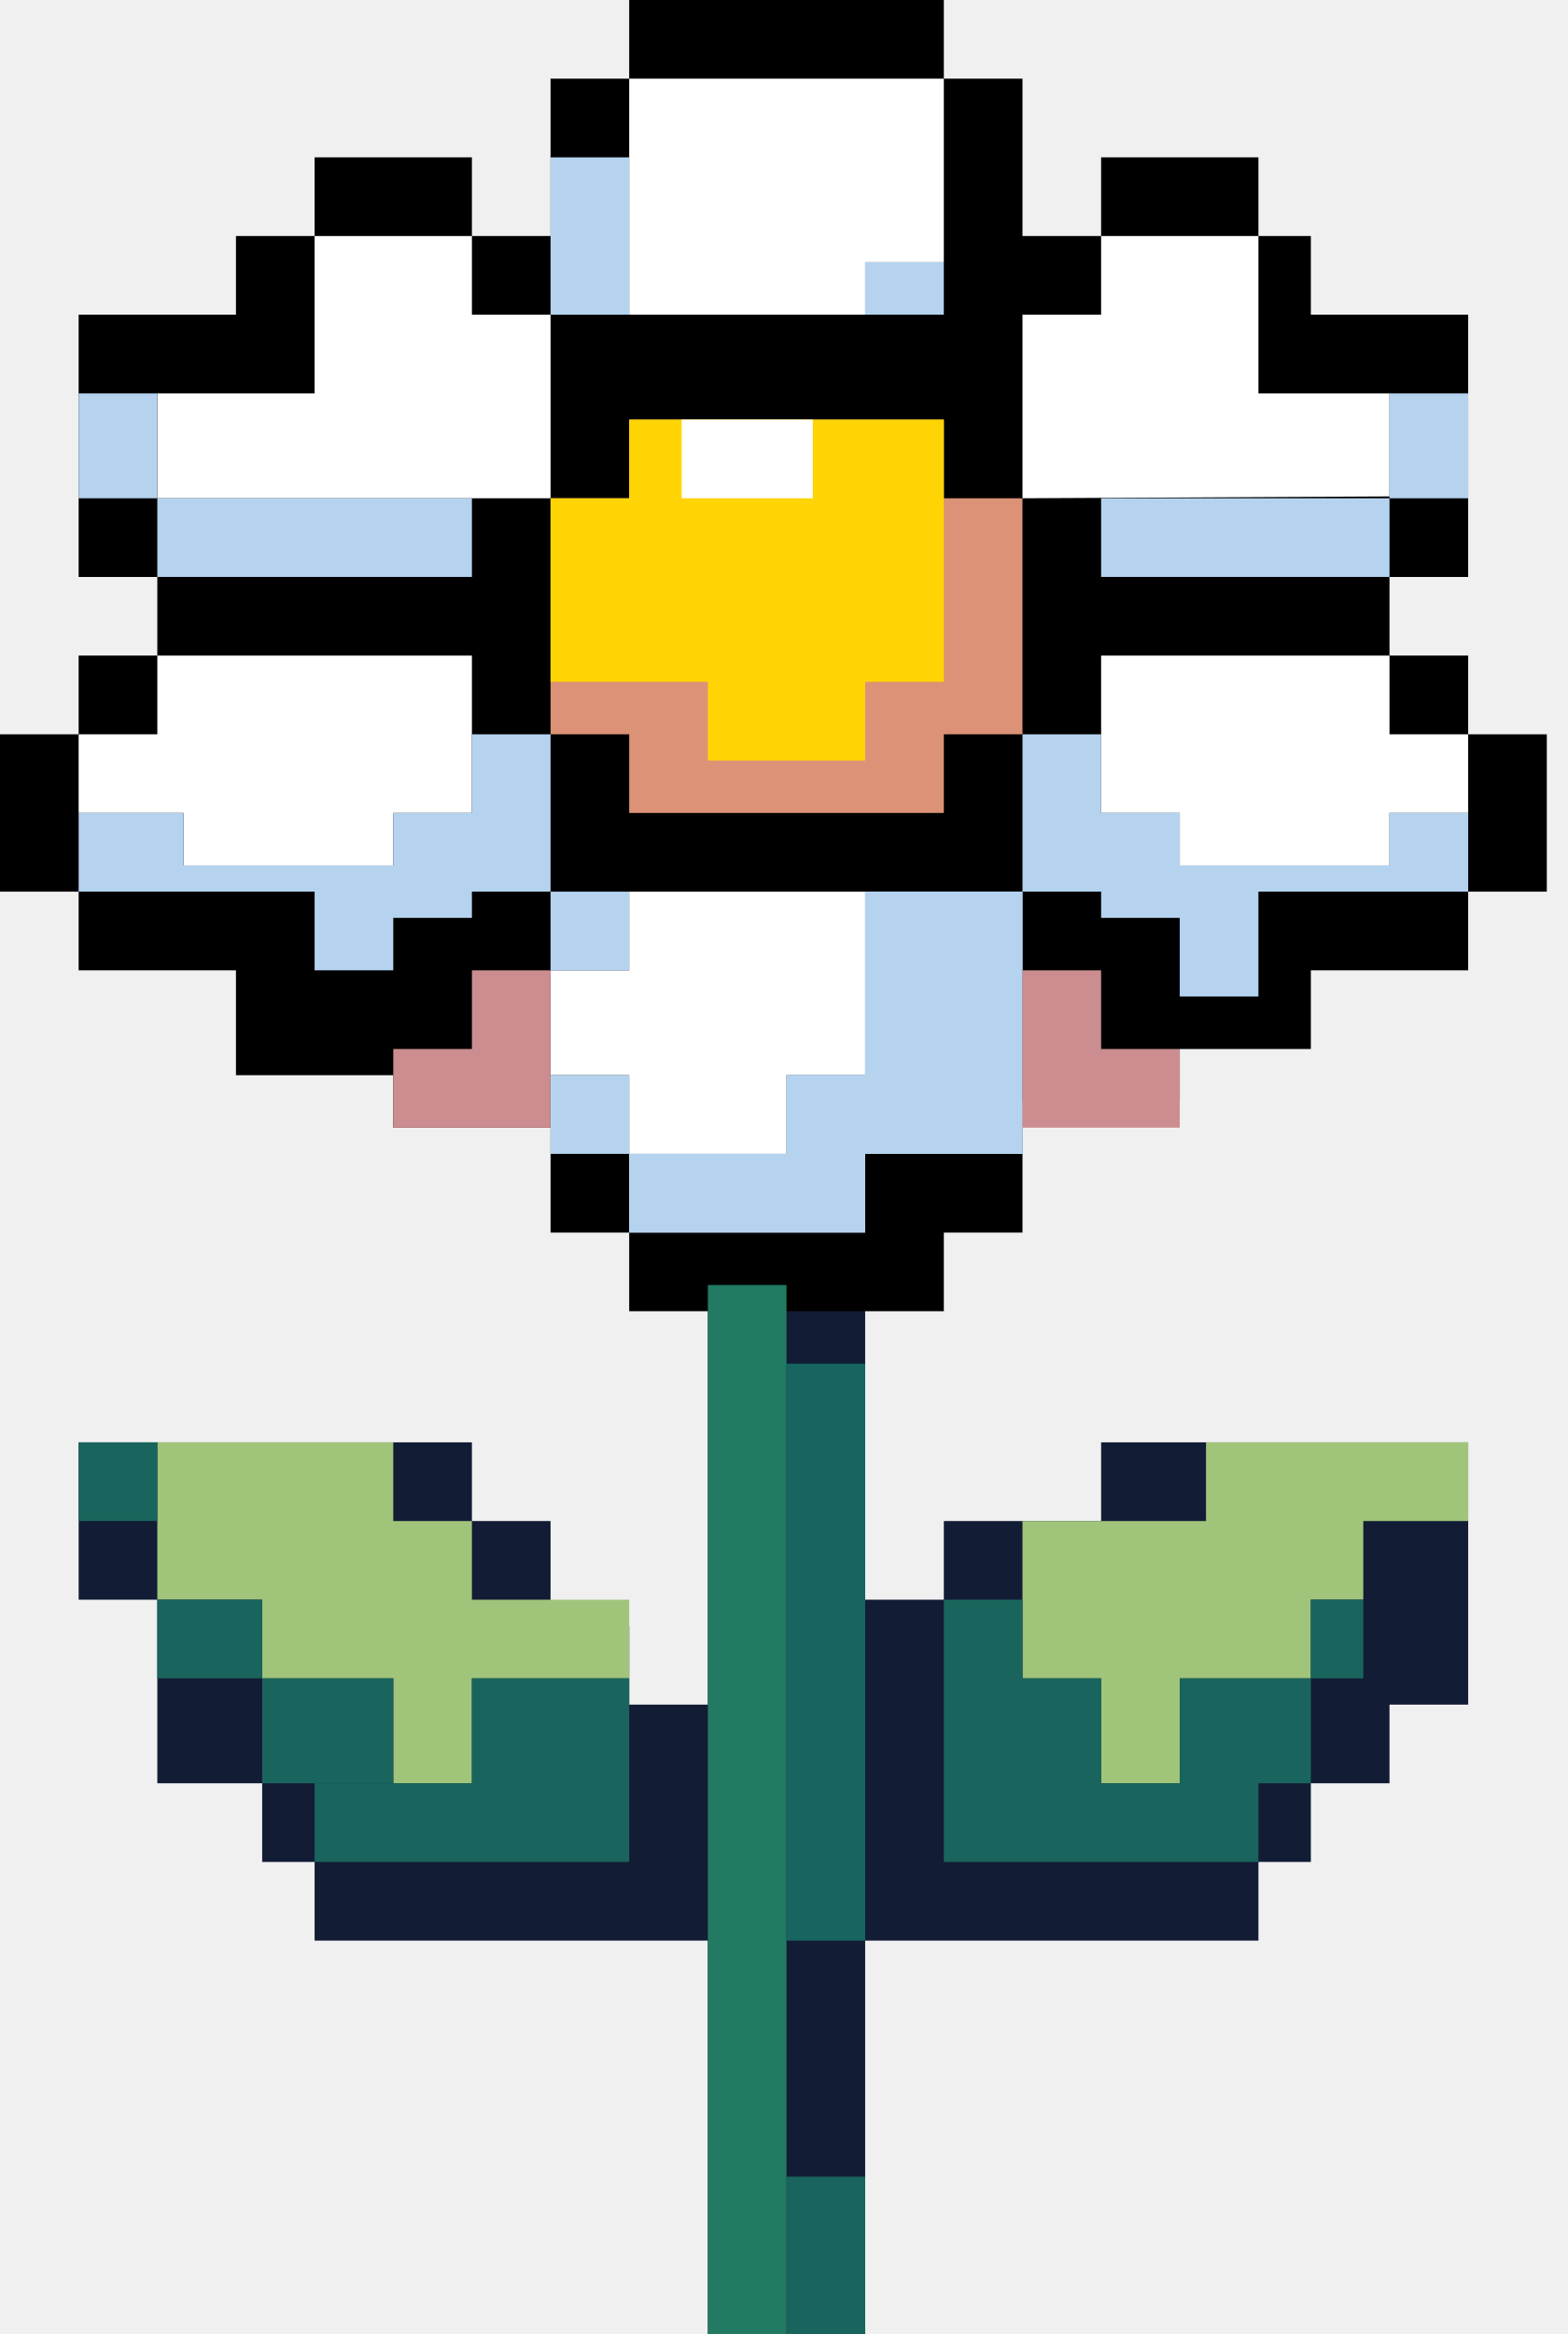
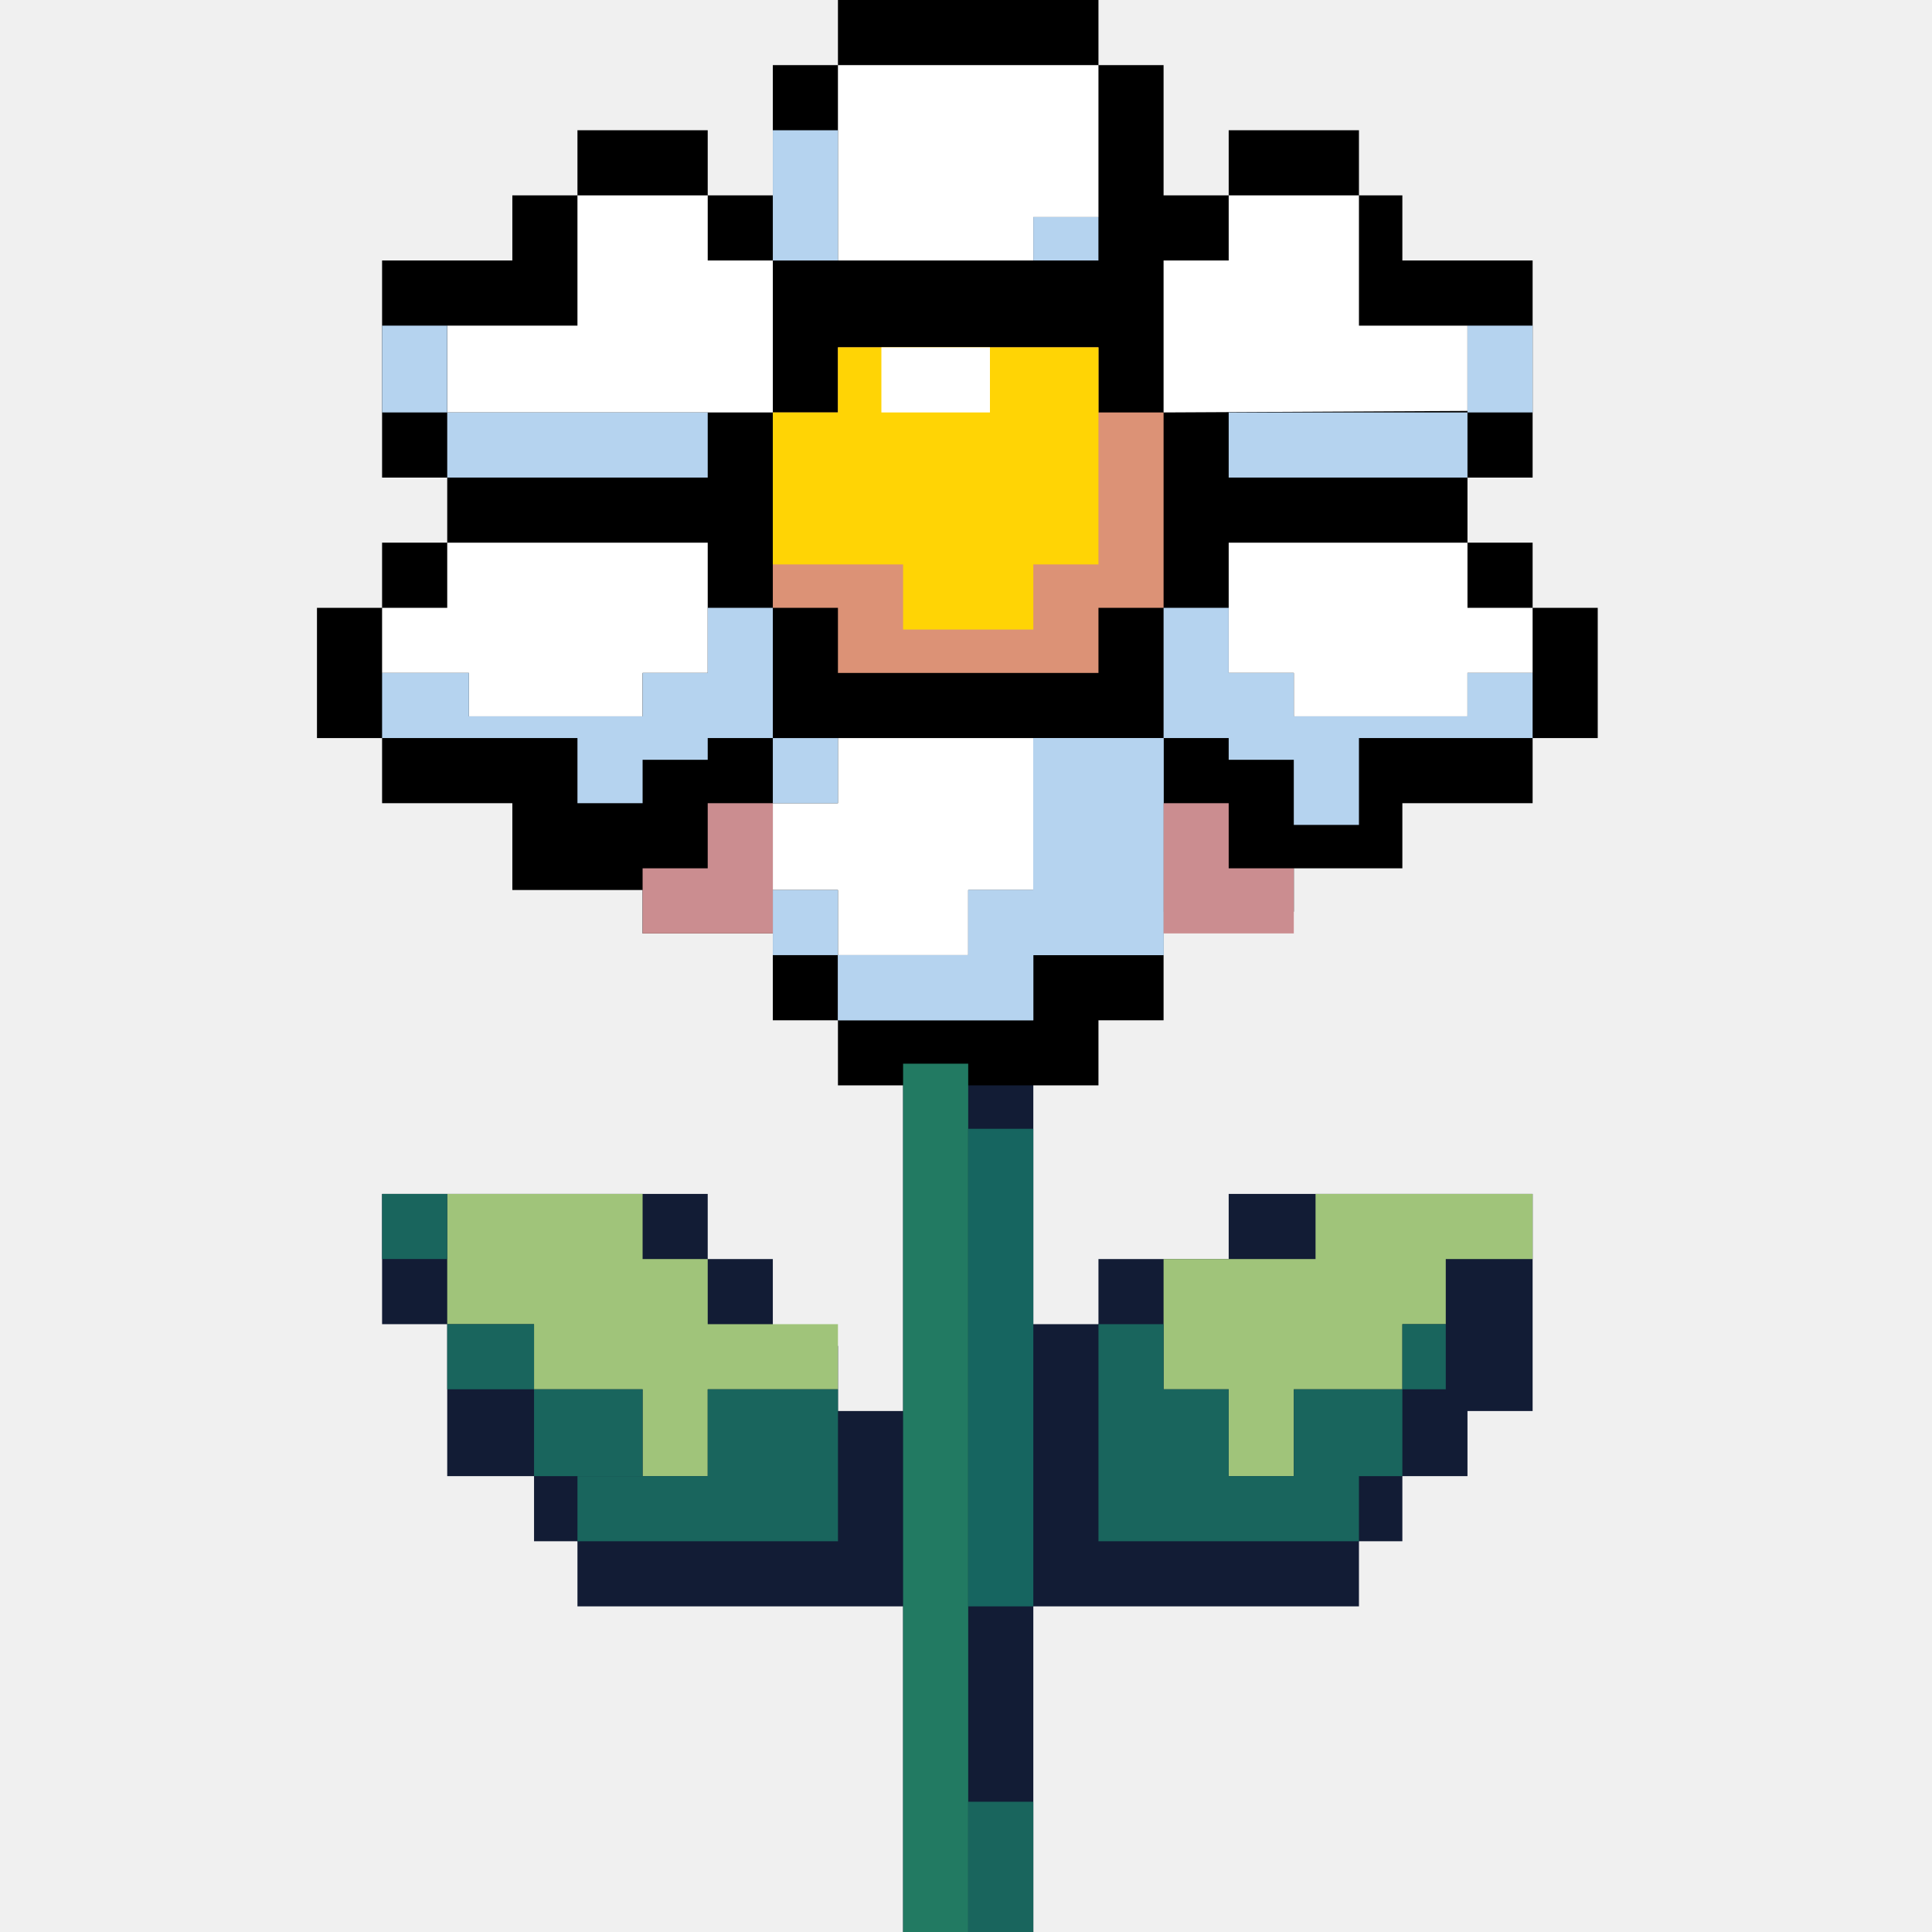
- <svg xmlns="http://www.w3.org/2000/svg" width="43" height="64" viewBox="0 0 43 64" fill="none">
+ <svg xmlns="http://www.w3.org/2000/svg" width="64" height="64" viewBox="0 0 43 64" fill="none">
  <g clip-path="url(#clip0_831_14348)">
    <path d="M19.416 35.236H23.73V43.865H25.888V41.708H30.202V39.55H40.27V46.742H38.112V48.899H35.955V51.056H34.517V53.213H23.73V64H19.416V61.843V53.213H8.629V51.056H7.191V48.899H4.315V43.865H2.157V39.55H12.944V41.708H15.101V44.584H17.259V46.742H19.416V35.236Z" fill="#121C35" />
    <path d="M17.258 0H25.888V2.157H28.045V6.472H30.202V4.315H34.517V6.472H35.955V8.629H40.27V15.82H38.112V17.977H40.27V20.135H42.427V24.449H40.27V26.607H35.955V28.764H32.36V30.202H28.045V33.798H25.888V35.955H17.258V33.798H15.101V30.921H10.787V29.483H6.472V26.607H2.157V24.449H0V20.135H2.157V17.977H4.315V15.82H2.157V8.629H6.472V6.472H8.629V4.315H12.944V6.472H15.101V2.157H17.258V0Z" fill="black" />
    <path d="M4.315 10.787H8.629V6.472H12.944V8.629H15.101V10.787V13.663H4.315V10.787Z" fill="white" />
    <path d="M4.315 17.977H12.944V22.292H10.787V23.73H5.034V22.292H2.157V20.135H4.315V17.977Z" fill="white" />
    <path d="M17.258 2.157H25.888V7.191H23.73V8.629H17.258V2.157Z" fill="white" />
    <path d="M28.045 8.629H30.202V6.472H34.517V8.629V10.787H38.112V13.612L28.045 13.663V8.629Z" fill="white" />
    <path d="M17.258 24.45H23.73V29.483H21.573V31.64H17.258V29.483H15.101V26.607H17.258V24.45Z" fill="white" />
    <path d="M30.202 17.977H38.112V20.135H40.27V22.292H38.112V23.73H32.36V22.292H30.202V17.977Z" fill="white" />
    <path d="M17.258 11.506H25.888V13.663H28.045V20.135H25.888V22.292H17.258V20.135H15.101V13.663H17.258V11.506Z" fill="#DC9276" />
    <rect x="2.157" y="10.787" width="2.157" height="2.876" fill="#B5D3EF" />
    <rect x="15.101" y="4.315" width="2.157" height="4.315" fill="#B5D3EF" />
    <rect x="38.112" y="10.787" width="2.157" height="2.876" fill="#B5D3EF" />
    <rect x="23.73" y="7.191" width="2.157" height="1.438" fill="#B5D3EF" />
    <rect x="15.101" y="24.45" width="2.157" height="2.157" fill="#B5D3EF" />
    <rect x="15.101" y="29.483" width="2.157" height="2.157" fill="#B5D3EF" />
    <path d="M17.258 31.64H21.573V29.483H23.73V24.45H28.045V31.64H23.73V33.798H17.258V31.64Z" fill="#B5D3EF" />
    <path d="M17.258 31.64H21.573V29.483H23.73V24.45H28.045V31.64H23.73V33.798H17.258V31.64Z" fill="#B5D3EF" />
    <path d="M2.157 22.292H5.034V23.73H10.787V22.292H12.944V20.135H15.101V23.73V24.449H12.944V25.169H10.787V26.607H8.629V24.449H2.157V22.292Z" fill="#B5D3EF" />
    <rect x="4.315" y="13.663" width="8.629" height="2.157" fill="#B5D3EF" />
    <rect x="30.202" y="13.663" width="7.91" height="2.157" fill="#B5D3EF" />
    <path d="M28.045 20.135H30.202V22.292H32.359V23.73H38.112V22.292H40.27V24.449H34.517V27.326H32.359V25.169H30.202V24.449H28.045V20.135Z" fill="#B5D3EF" />
    <path d="M10.787 28.764H12.944V26.607H15.101V28.764V30.921H10.787V28.764Z" fill="#CB8D90" />
    <path d="M28.045 26.607H30.202V28.764H32.359V30.921H30.202H28.045V26.607Z" fill="#CB8D90" />
    <path d="M17.258 11.506H25.888V18.697H23.73V20.854H19.416V18.697H15.101V13.663H17.258V11.506Z" fill="#FFD405" />
    <rect x="18.697" y="11.506" width="3.596" height="2.157" fill="white" />
    <path d="M4.315 39.55H10.787V41.708H12.944V43.865H17.258V46.022H12.944V48.899H10.787V46.022H7.191V43.865H4.315V39.55Z" fill="#A0C47A" />
    <path d="M40.27 39.55H33.079V41.708H30.202H28.045V46.022H30.202V48.899H32.359V46.022H35.955V43.865H37.393V41.708H40.27V39.55Z" fill="#A0C47A" />
    <rect x="2.157" y="39.55" width="2.157" height="2.157" fill="#19655D" />
    <rect x="35.955" y="43.865" width="1.438" height="2.157" fill="#19655D" />
    <path d="M32.36 46.023H35.955V48.899H34.517V51.056H25.888V43.865H28.045V46.023H30.202V48.899H32.36V46.023Z" fill="#19655D" />
    <rect x="7.191" y="46.023" width="3.596" height="2.876" fill="#19655D" />
    <path d="M8.629 48.899H12.944V46.023H17.259V48.899V51.056H8.629V48.899Z" fill="#19655D" />
    <rect x="4.315" y="43.865" width="2.876" height="2.157" fill="#19655D" />
    <rect x="21.573" y="59.685" width="2.157" height="4.315" fill="#19655D" />
    <rect x="19.416" y="35.236" width="2.157" height="28.764" fill="#227A62" />
    <rect x="21.573" y="37.393" width="2.157" height="15.82" fill="#166560" />
  </g>
  <defs>
    <clipPath id="clip0_831_14348">
      <rect width="42.427" height="64" fill="white" />
    </clipPath>
  </defs>
</svg>
